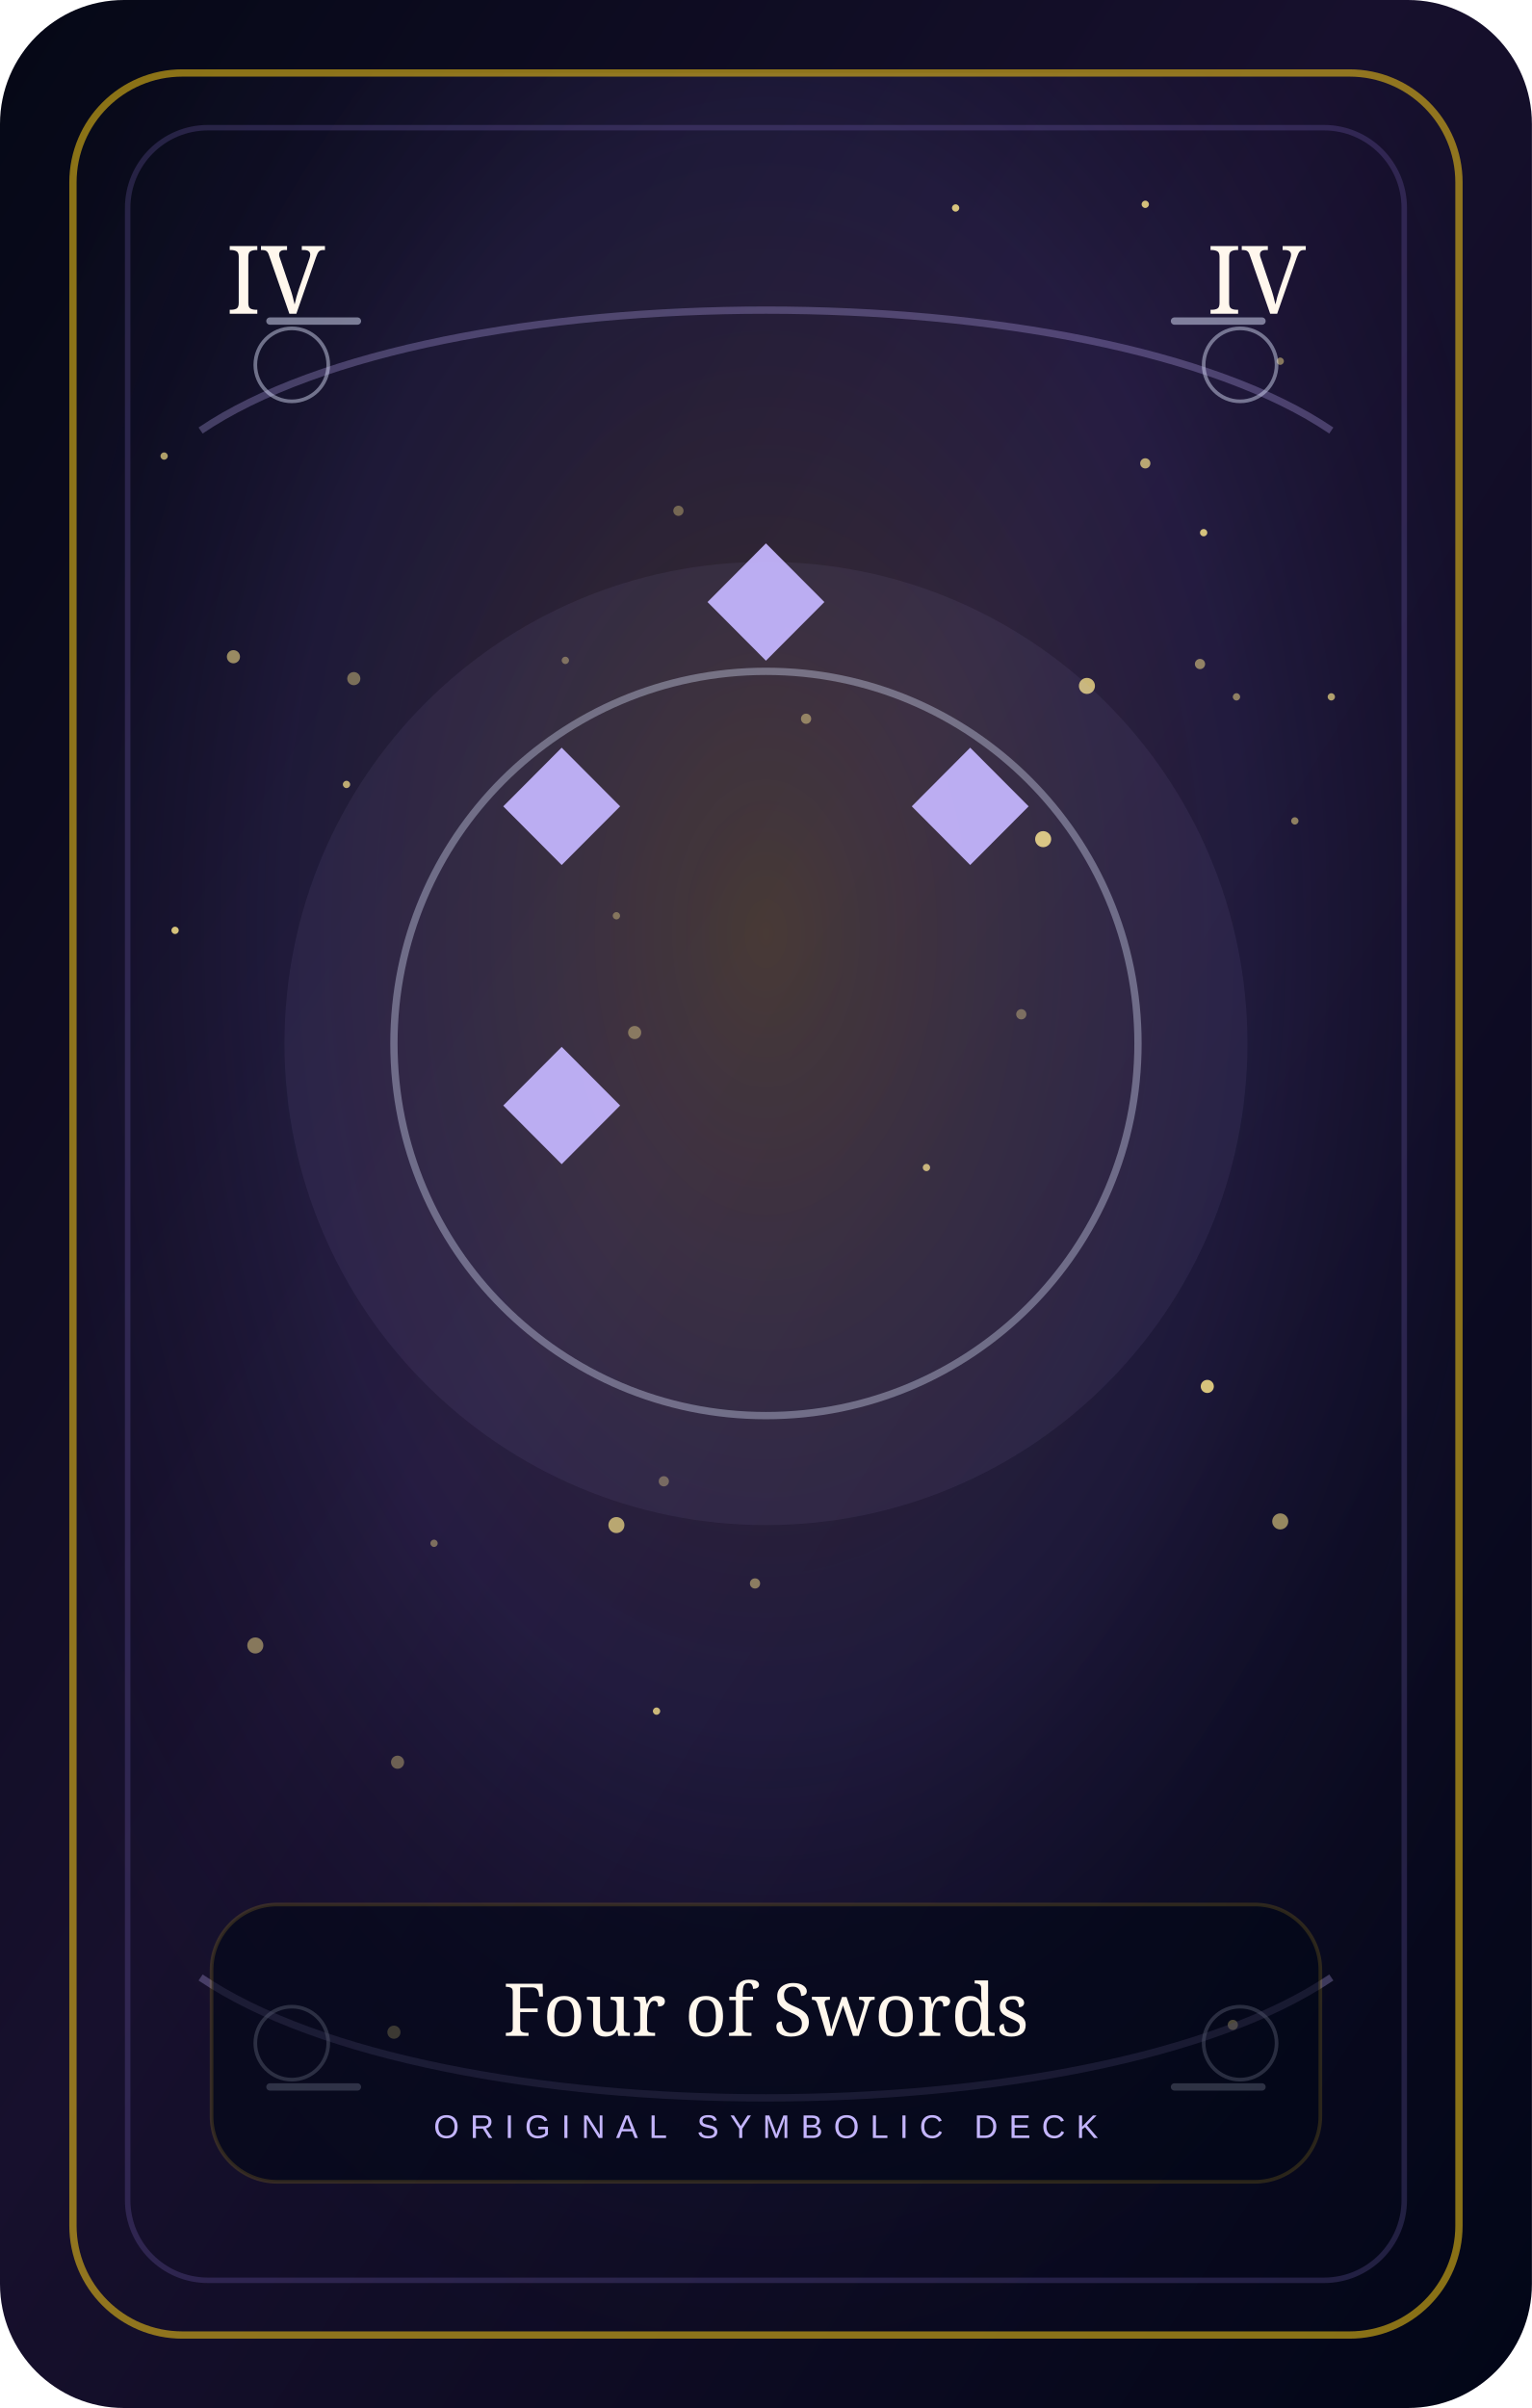
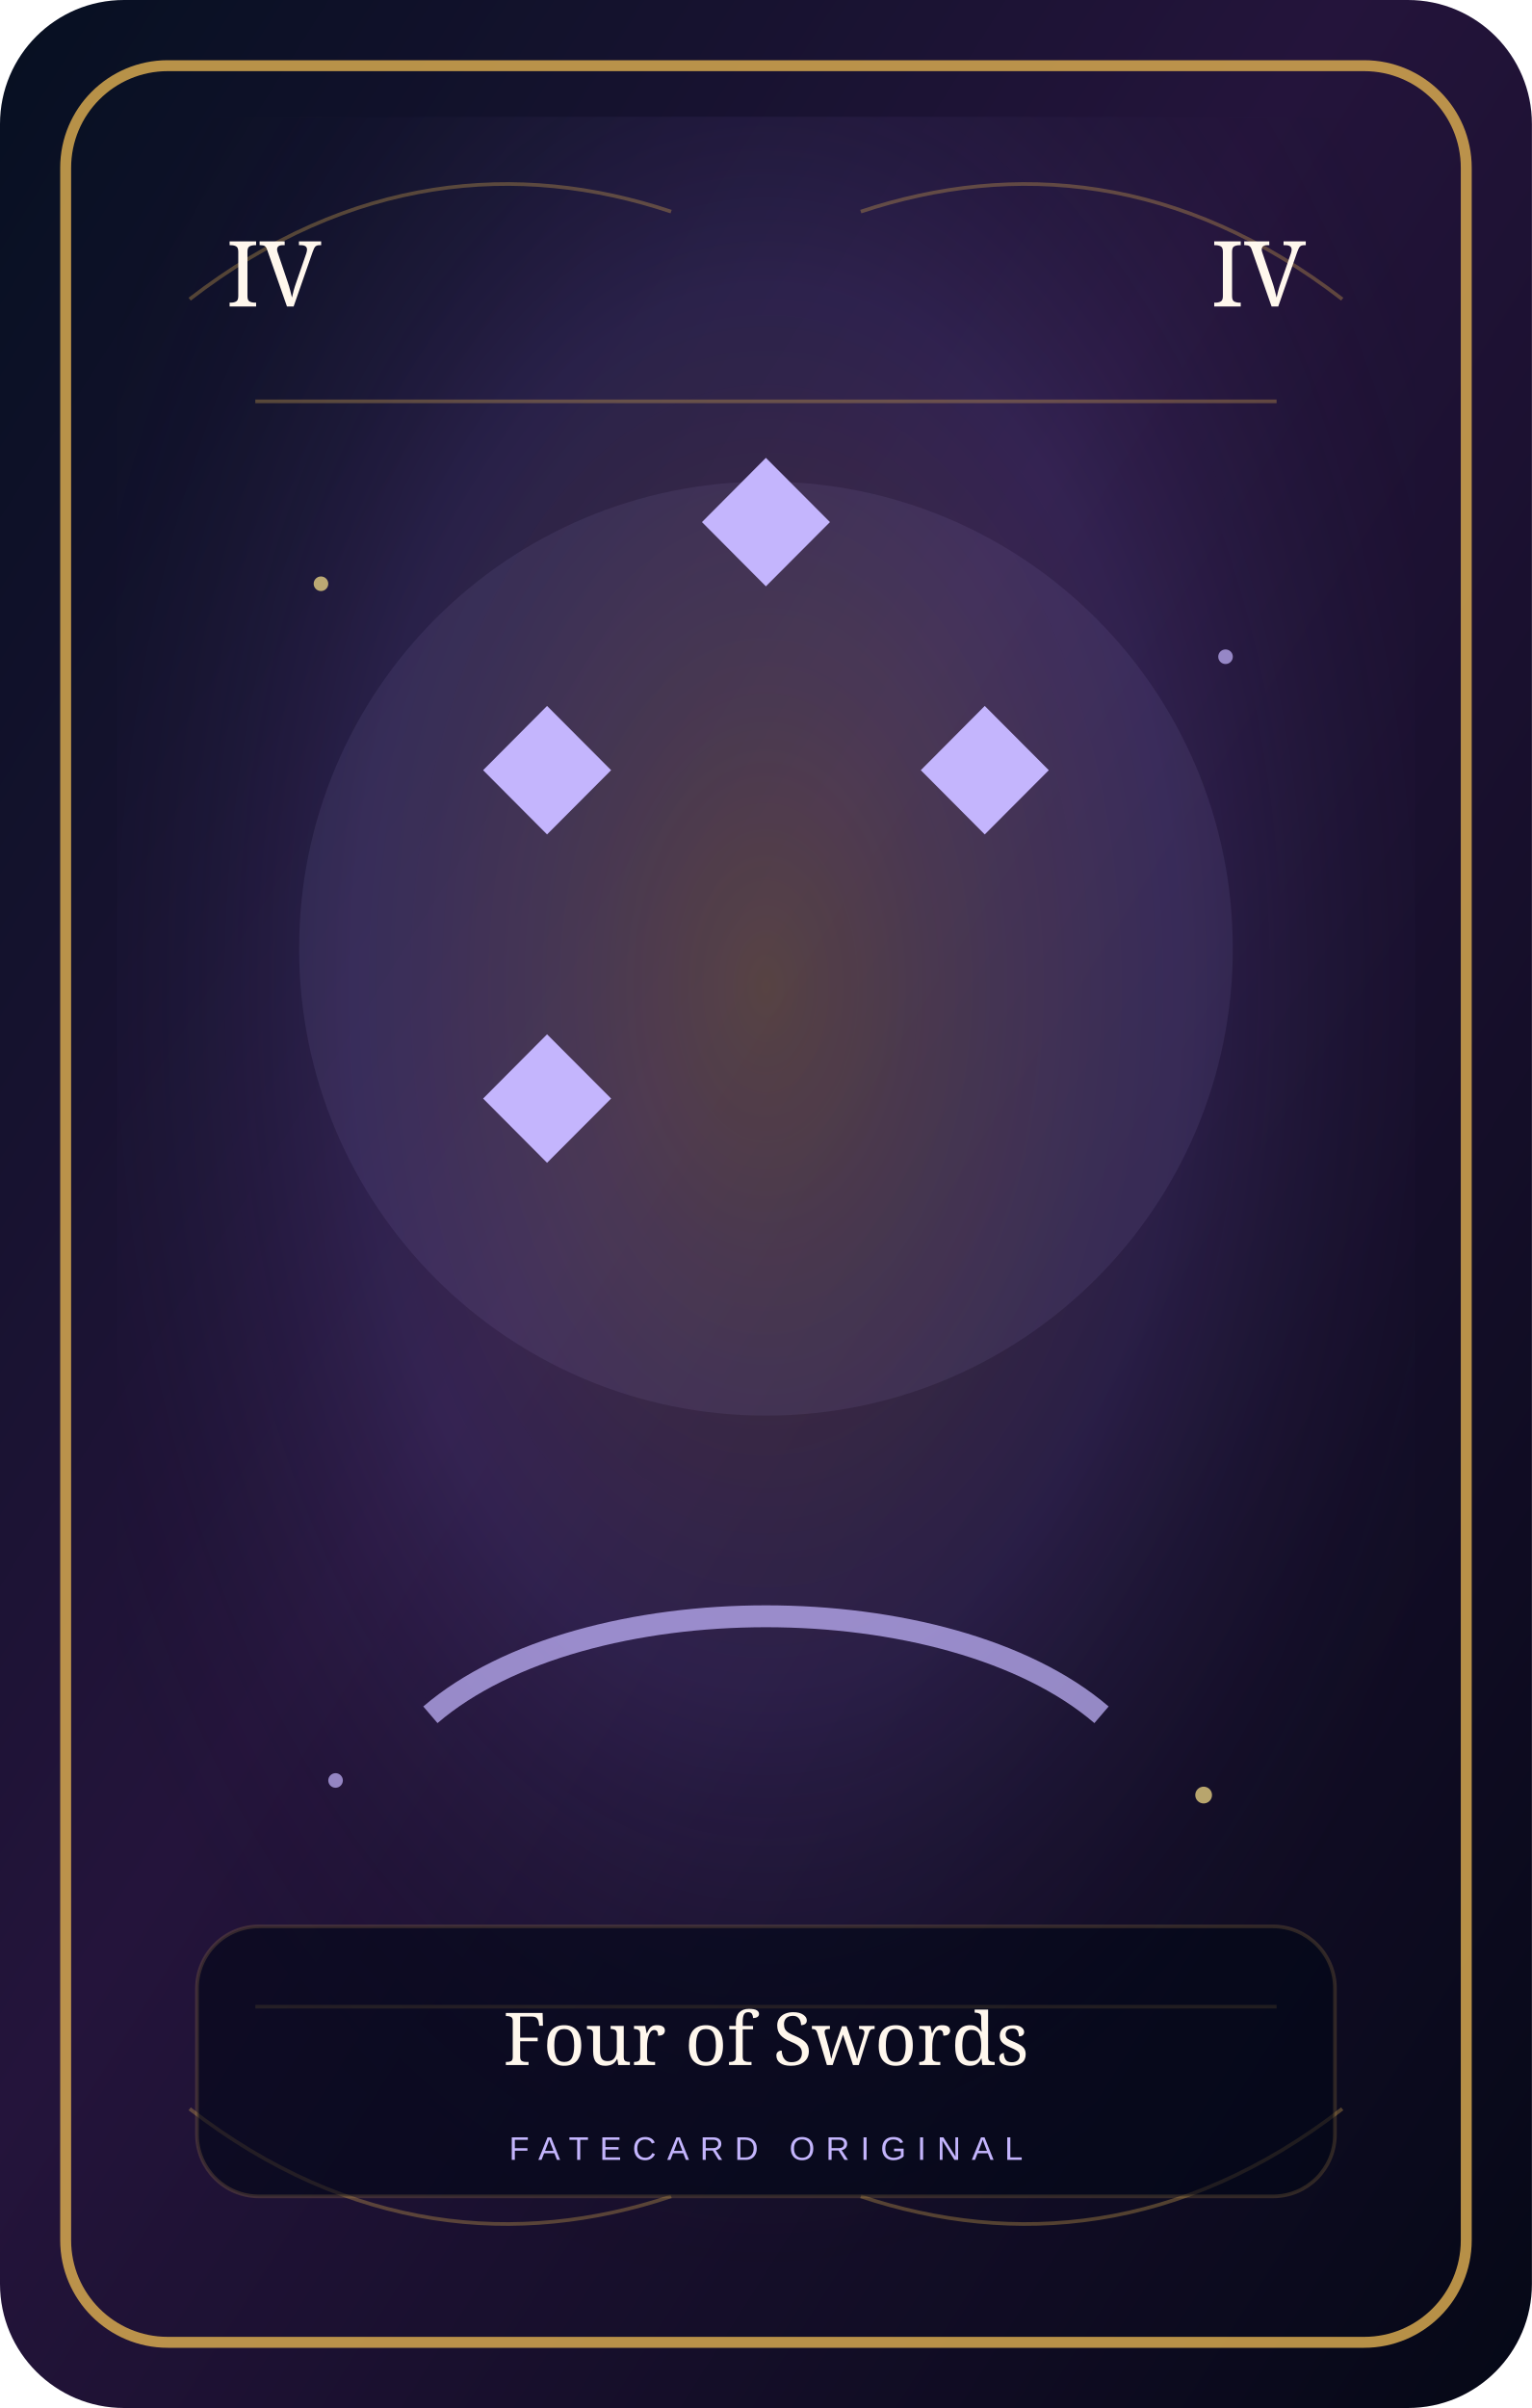
<svg xmlns="http://www.w3.org/2000/svg" width="420" height="660" viewBox="0 0 420 660" role="img" aria-label="Four of Swords">
  <defs>
    <linearGradient id="bg" x1="0" y1="0" x2="1" y2="1">
-       <stop offset="0%" stop-color="#050816" />
-       <stop offset="45%" stop-color="#17102d" />
-       <stop offset="100%" stop-color="#020617" />
+       <stop offset="0%" stop-color="#061021" />
+       <stop offset="44%" stop-color="#24143b" />
+       <stop offset="100%" stop-color="#050816" />
    </linearGradient>
-     <radialGradient id="aura" cx="50%" cy="38%" r="68%">
-       <stop offset="0%" stop-color="#facc15" stop-opacity=".18" />
-       <stop offset="52%" stop-color="#a78bfa" stop-opacity=".10" />
-       <stop offset="100%" stop-color="#020617" stop-opacity="0" />
+     <radialGradient id="halo" cx="50%" cy="40%" r="62%">
+       <stop offset="0%" stop-color="#facc15" stop-opacity=".20" />
+       <stop offset="52%" stop-color="#a78bfa" stop-opacity=".12" />
+       <stop offset="100%" stop-color="#000" stop-opacity="0" />
    </radialGradient>
-     <filter id="glow" x="-30%" y="-30%" width="160%" height="160%">
-       <feDropShadow dx="0" dy="0" stdDeviation="6" flood-color="#c4b5fd" flood-opacity=".42" />
+     <filter id="glow">
+       <feGaussianBlur stdDeviation="3" />
    </filter>
  </defs>
  <rect width="420" height="660" rx="34" fill="url(#bg)" />
-   <rect x="20" y="20" width="380" height="620" rx="30" fill="url(#aura)" stroke="#facc15" stroke-opacity=".54" stroke-width="2" />
-   <rect x="35" y="35" width="350" height="590" rx="22" fill="none" stroke="#a78bfa" stroke-opacity=".18" stroke-width="1.5" />
-   <circle cx="365" cy="191" r="1.0" fill="#fde68a" opacity="0.66" />
-   <circle cx="338" cy="555" r="1.4" fill="#fde68a" opacity="0.78" />
-   <circle cx="109" cy="483" r="1.8" fill="#fde68a" opacity="0.36" />
-   <circle cx="314" cy="56" r="1.0" fill="#fde68a" opacity="0.81" />
-   <circle cx="155" cy="181" r="1.0" fill="#fde68a" opacity="0.39" />
-   <circle cx="355" cy="225" r="1.0" fill="#fde68a" opacity="0.51" />
-   <circle cx="280" cy="278" r="1.4" fill="#fde68a" opacity="0.37" />
-   <circle cx="119" cy="423" r="1.0" fill="#fde68a" opacity="0.41" />
-   <circle cx="95" cy="215" r="1.0" fill="#fde68a" opacity="0.71" />
-   <circle cx="45" cy="125" r="1.0" fill="#fde68a" opacity="0.67" />
-   <circle cx="64" cy="180" r="1.8" fill="#fde68a" opacity="0.56" />
-   <circle cx="169" cy="418" r="2.2" fill="#fde68a" opacity="0.68" />
-   <circle cx="339" cy="191" r="1.0" fill="#fde68a" opacity="0.50" />
-   <circle cx="221" cy="197" r="1.4" fill="#fde68a" opacity="0.46" />
-   <circle cx="207" cy="434" r="1.4" fill="#fde68a" opacity="0.48" />
-   <circle cx="169" cy="251" r="1.0" fill="#fde68a" opacity="0.38" />
-   <circle cx="314" cy="127" r="1.4" fill="#fde68a" opacity="0.69" />
-   <circle cx="298" cy="188" r="2.2" fill="#fde68a" opacity="0.76" />
-   <circle cx="70" cy="451" r="2.2" fill="#fde68a" opacity="0.48" />
-   <circle cx="108" cy="557" r="1.8" fill="#fde68a" opacity="0.58" />
-   <circle cx="182" cy="406" r="1.4" fill="#fde68a" opacity="0.35" />
-   <circle cx="262" cy="57" r="1.0" fill="#fde68a" opacity="0.83" />
-   <circle cx="97" cy="186" r="1.8" fill="#fde68a" opacity="0.41" />
-   <circle cx="286" cy="230" r="2.2" fill="#fde68a" opacity="0.84" />
-   <circle cx="186" cy="140" r="1.4" fill="#fde68a" opacity="0.35" />
-   <circle cx="48" cy="255" r="1.0" fill="#fde68a" opacity="0.83" />
-   <circle cx="174" cy="283" r="1.8" fill="#fde68a" opacity="0.40" />
-   <circle cx="351" cy="417" r="2.2" fill="#fde68a" opacity="0.56" />
-   <circle cx="331" cy="380" r="1.8" fill="#fde68a" opacity="0.83" />
-   <circle cx="330" cy="146" r="1.0" fill="#fde68a" opacity="0.82" />
-   <circle cx="351" cy="99" r="1.0" fill="#fde68a" opacity="0.47" />
-   <circle cx="254" cy="320" r="1.0" fill="#fde68a" opacity="0.75" />
-   <circle cx="329" cy="182" r="1.4" fill="#fde68a" opacity="0.51" />
-   <circle cx="180" cy="469" r="1.0" fill="#fde68a" opacity="0.77" />
-   <path d="M55 118 C120 74 300 74 365 118" fill="none" stroke="#c4b5fd" stroke-opacity=".28" stroke-width="2" />
-   <path d="M55 542 C120 586 300 586 365 542" fill="none" stroke="#c4b5fd" stroke-opacity=".28" stroke-width="2" />
-   <path d="M74 88 L98 88 M322 88 L346 88 M74 572 L98 572 M322 572 L346 572" stroke="#e0e7ff" stroke-opacity=".50" stroke-width="2" stroke-linecap="round" />
-   <circle cx="80" cy="100" r="10" fill="none" stroke="#e0e7ff" stroke-opacity=".45" />
-   <circle cx="340" cy="100" r="10" fill="none" stroke="#e0e7ff" stroke-opacity=".45" />
-   <circle cx="80" cy="560" r="10" fill="none" stroke="#e0e7ff" stroke-opacity=".45" />
-   <circle cx="340" cy="560" r="10" fill="none" stroke="#e0e7ff" stroke-opacity=".45" />
-   <circle cx="210" cy="286" r="132" fill="#c4b5fd" opacity=".065" />
-   <circle cx="210" cy="286" r="102" fill="none" stroke="#e0e7ff" stroke-opacity=".36" stroke-width="2" />
-   <text x="210" y="164" text-anchor="middle" dominant-baseline="middle" font-size="42" font-family="Georgia, serif" fill="#c4b5fd" opacity=".94">◆</text>
-   <text x="154" y="220" text-anchor="middle" dominant-baseline="middle" font-size="42" font-family="Georgia, serif" fill="#c4b5fd" opacity=".94">◆</text>
-   <text x="266" y="220" text-anchor="middle" dominant-baseline="middle" font-size="42" font-family="Georgia, serif" fill="#c4b5fd" opacity=".94">◆</text>
-   <text x="154" y="302" text-anchor="middle" dominant-baseline="middle" font-size="42" font-family="Georgia, serif" fill="#c4b5fd" opacity=".94">◆</text>
-   <text x="62" y="86" font-size="26" font-family="Georgia, serif" fill="#fff7ed">IV</text>
-   <text x="358" y="86" text-anchor="end" font-size="26" font-family="Georgia, serif" fill="#fff7ed">IV</text>
-   <rect x="58" y="522" width="304" height="76" rx="18" fill="#020617" opacity=".62" stroke="#facc15" stroke-opacity=".24" />
-   <text x="210" y="558" text-anchor="middle" font-size="20" font-family="Georgia, serif" fill="#fff7ed">Four of Swords</text>
-   <text x="210" y="586" text-anchor="middle" font-size="9" font-family="Arial, sans-serif" letter-spacing="3" fill="#c4b5fd">ORIGINAL SYMBOLIC DECK</text>
+   <rect x="18" y="18" width="384" height="624" rx="28" fill="none" stroke="#d6a84f" stroke-width="3" stroke-opacity=".85" />
+   <rect x="32" y="32" width="356" height="596" rx="22" fill="url(#halo)" />
+   <g fill="none" stroke="#d6a84f" stroke-opacity=".34">
+     <path d="M52 82 C96 48,142 44,184 58" />
+     <path d="M236 58 C278 44,324 48,368 82" />
+     <path d="M52 578 C96 612,142 616,184 602" />
+     <path d="M236 602 C278 616,324 612,368 578" />
+     <path d="M70 110 H350 M70 550 H350" />
+   </g>
+   <text x="62" y="84" font-size="25" fill="#fff7ed" font-family="Georgia,serif">IV</text>
+   <text x="358" y="84" text-anchor="end" font-size="25" fill="#fff7ed" font-family="Georgia,serif">IV</text>
+   <g>
+     <circle cx="210" cy="260" r="128" fill="#c4b5fd" opacity=".08" />
+     <text x="210" y="142" text-anchor="middle" dominant-baseline="middle" font-size="46" font-family="Georgia,serif" fill="#c4b5fd">◆</text>
+     <text x="150" y="210" text-anchor="middle" dominant-baseline="middle" font-size="46" font-family="Georgia,serif" fill="#c4b5fd">◆</text>
+     <text x="270" y="210" text-anchor="middle" dominant-baseline="middle" font-size="46" font-family="Georgia,serif" fill="#c4b5fd">◆</text>
+     <text x="150" y="300" text-anchor="middle" dominant-baseline="middle" font-size="46" font-family="Georgia,serif" fill="#c4b5fd">◆</text>
+     <path d="M118 470 C160 434,260 434,302 470" stroke="#c4b5fd" stroke-width="6" fill="none" opacity=".72" />
+   </g>
+   <g opacity=".7">
+     <circle cx="88" cy="160" r="2" fill="#fde68a" />
+     <circle cx="336" cy="180" r="2" fill="#c4b5fd" />
+     <circle cx="330" cy="492" r="2.3" fill="#fde68a" />
+     <circle cx="92" cy="488" r="2" fill="#c4b5fd" />
+   </g>
+   <rect x="54" y="528" width="312" height="74" rx="17" fill="#020617" opacity=".62" stroke="#d6a84f" stroke-opacity=".30" />
+   <text x="210" y="566" text-anchor="middle" font-size="20" font-family="Georgia,serif" fill="#fff7ed">Four of Swords</text>
+   <text x="210" y="592" text-anchor="middle" font-size="9" font-family="Arial,sans-serif" letter-spacing="3" fill="#c4b5fd">FATECARD ORIGINAL</text>
</svg>
